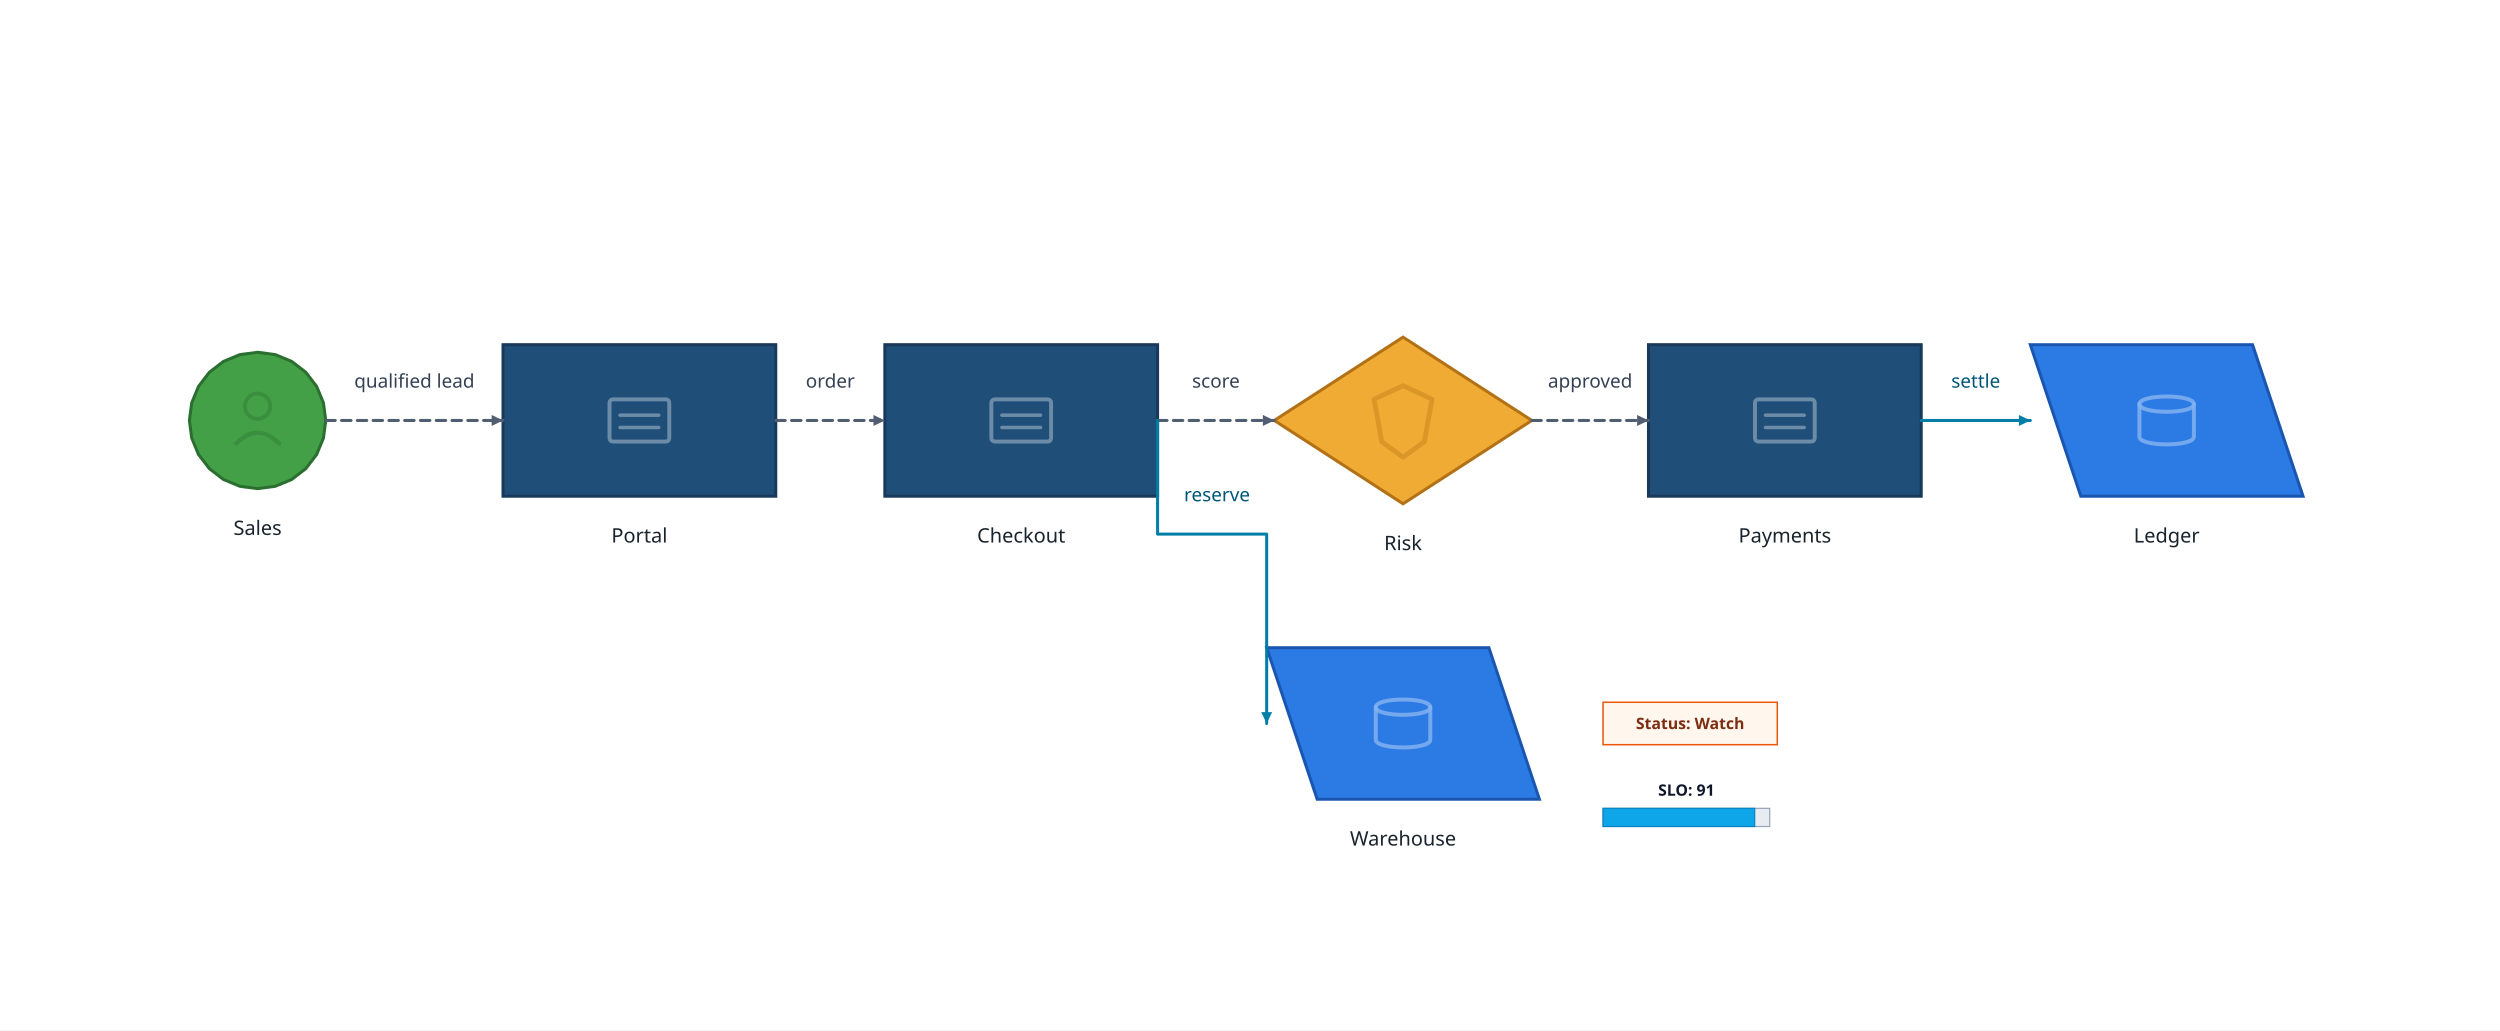
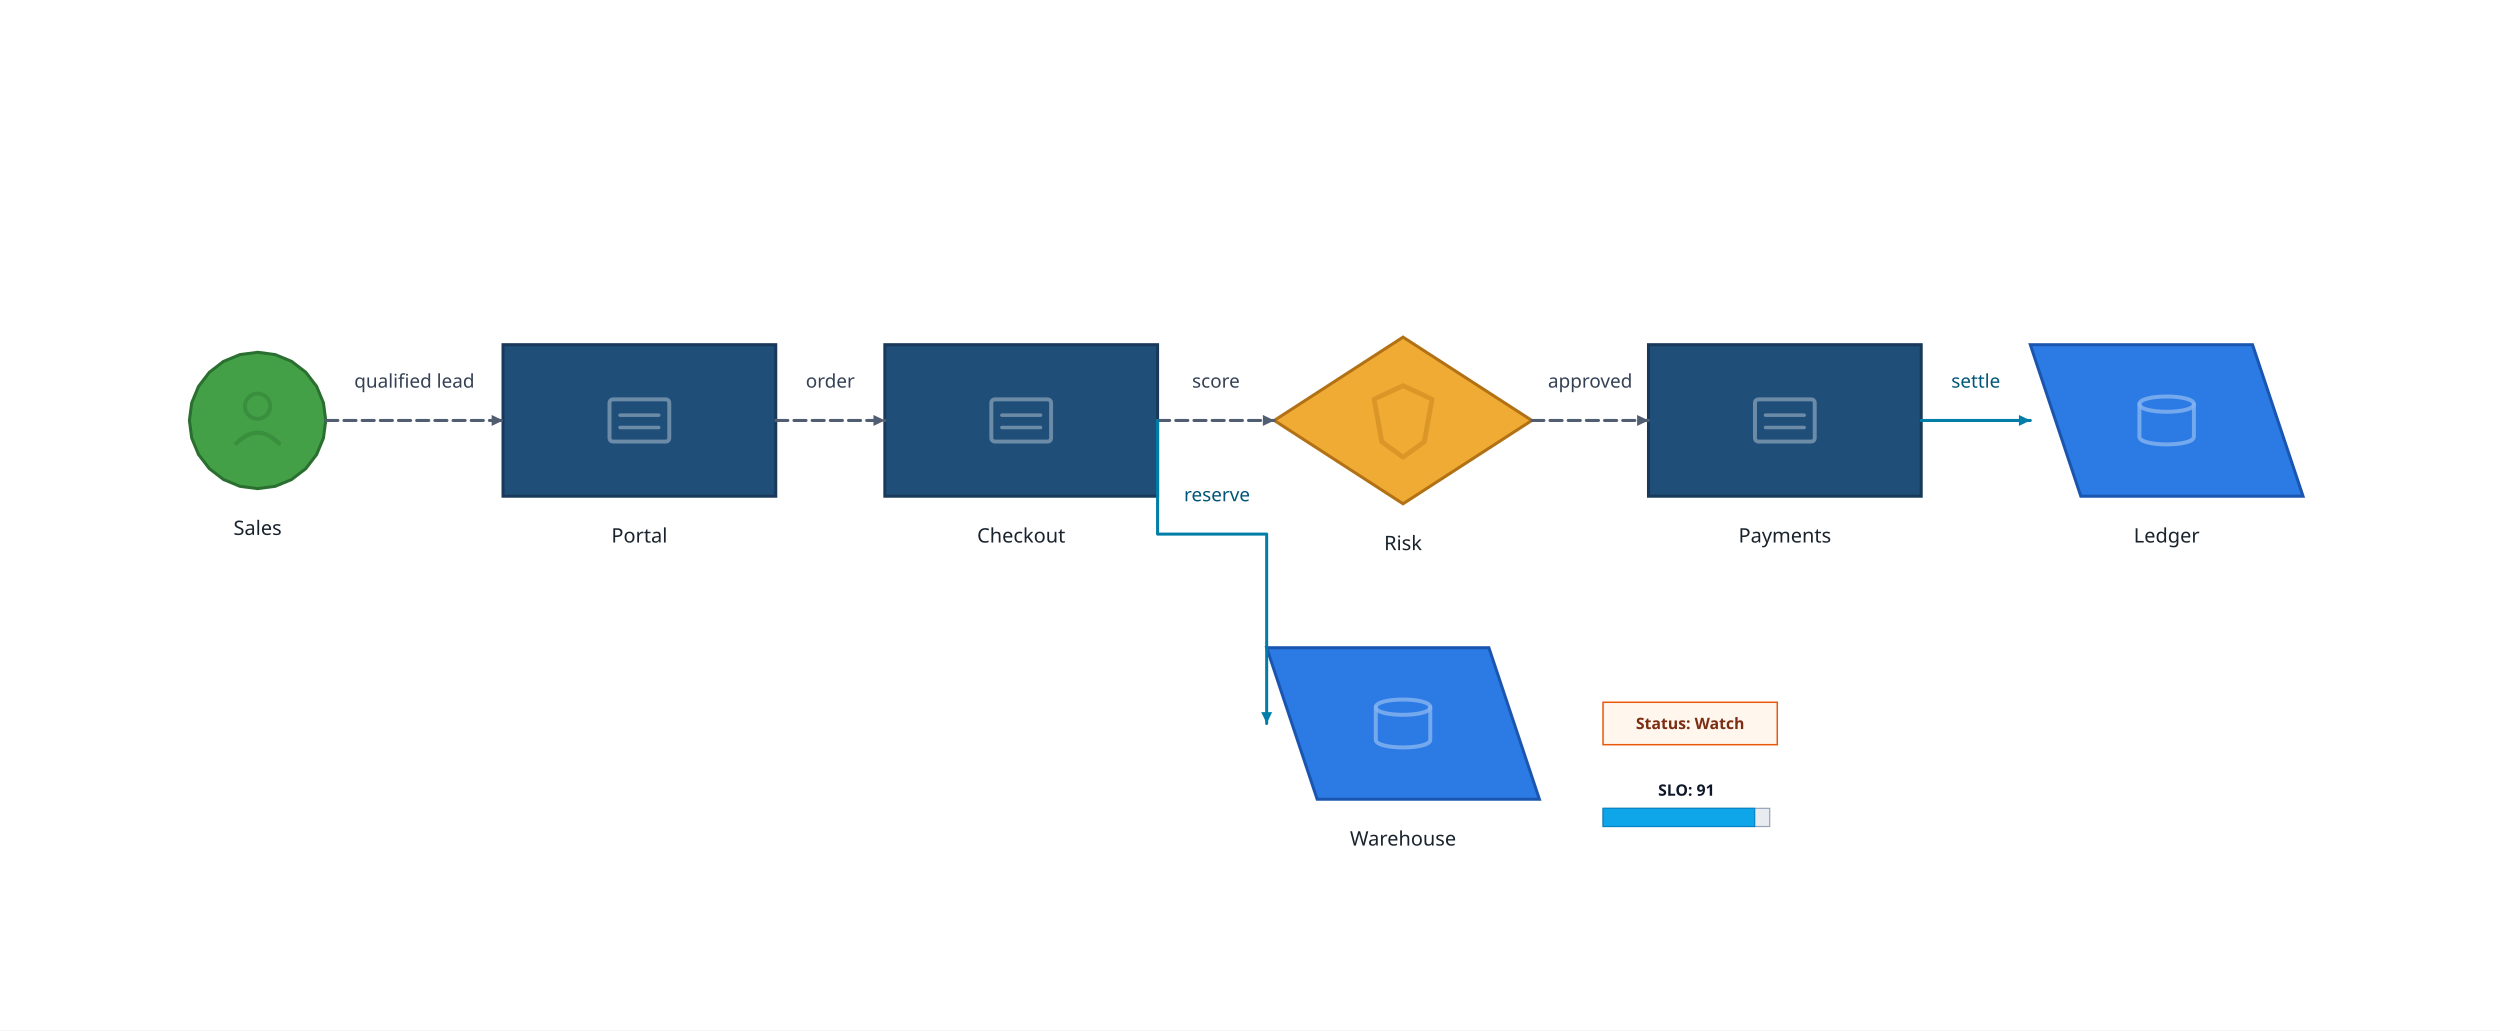
<svg xmlns="http://www.w3.org/2000/svg" width="1584" height="652.8" viewBox="0 0 1584 652.8" role="img" aria-label="Premium Executive Dependencies">
  <rect x="0" y="0" width="1584" height="652.8" fill="#FFFFFF" />
  <g data-officeimo-visio-page="Premium Executive Dependencies">
    <g data-visio-shape-id="sales" data-visio-nameu="Circle">
      <path d="M 206.4 266.4 L 204.928 255.219 L 200.612 244.8 L 193.747 235.853 L 184.8 228.988 L 174.381 224.672 L 163.2 223.2 L 152.019 224.672 L 141.6 228.988 L 132.653 235.853 L 125.788 244.8 L 121.472 255.219 L 120 266.4 L 121.472 277.581 L 125.788 288 L 132.653 296.947 L 141.6 303.812 L 152.019 308.128 L 163.2 309.6 L 174.381 308.128 L 184.8 303.812 L 193.747 296.947 L 200.612 288 L 204.928 277.581 Z" data-officeimo-preserved-geometry="true" fill="#43A047" stroke="#2A6F30" stroke-width="1.92" />
      <g data-officeimo-stencil-artwork="true" data-officeimo-stencil-key="person" opacity="0.42">
        <circle cx="163.2" cy="257.38" r="8.018" fill="none" stroke="#2A6F30" stroke-opacity="0.824" stroke-width="2.506" stroke-linecap="round" stroke-linejoin="round" />
-         <path d="M 149.67 280.932 Q 163.2 267.402 176.73 280.932" fill="none" stroke="#2A6F30" stroke-opacity="0.824" stroke-width="2.756" stroke-linecap="round" stroke-linejoin="round" />
+         <path d="M149.67 280.932Q163.2 267.402 176.73 280.932" fill="none" stroke="#2A6F30" stroke-opacity="0.824" stroke-width="2.756" stroke-linecap="round" stroke-linejoin="round" />
      </g>
    </g>
    <g data-visio-shape-id="sales-label" data-visio-nameu="Text Box">
      <path d="M 93.6 350.88 L 232.8 350.88 L 232.8 318.24 L 93.6 318.24 Z" data-officeimo-preserved-geometry="true" fill="none" stroke="none" />
      <rect data-officeimo-text-background="true" x="144.873" y="326.2" width="36.653" height="16.72" fill="#FFFFFF" />
      <text x="163.2" y="334.56" font-family="Aptos" font-size="12.667" text-anchor="middle" dominant-baseline="middle" fill="#19232D">
        <tspan x="163.2" dy="0">Sales</tspan>
      </text>
    </g>
    <g data-visio-shape-id="portal" data-visio-nameu="Process">
      <path d="M 318.72 314.4 L 491.52 314.4 L 491.52 218.4 L 318.72 218.4 Z" data-officeimo-preserved-geometry="true" fill="#1F4E79" stroke="#18395A" stroke-width="1.92" />
      <g data-officeimo-stencil-artwork="true" data-officeimo-stencil-key="compute" opacity="0.42">
        <rect x="386.189" y="253.037" width="37.862" height="26.726" rx="2.138" fill="none" stroke="#FFFFFF" stroke-opacity="0.824" stroke-width="2.506" stroke-linecap="round" stroke-linejoin="round" />
        <line x1="392.87" y1="263.059" x2="417.37" y2="263.059" stroke="#FFFFFF" stroke-opacity="0.824" stroke-width="2.227" stroke-linecap="round" />
        <line x1="392.87" y1="270.854" x2="417.37" y2="270.854" stroke="#FFFFFF" stroke-opacity="0.824" stroke-width="2.227" stroke-linecap="round" />
      </g>
    </g>
    <g data-visio-shape-id="portal-label" data-visio-nameu="Text Box">
      <path d="M 292.32 355.68 L 517.92 355.68 L 517.92 323.04 L 292.32 323.04 Z" data-officeimo-preserved-geometry="true" fill="none" stroke="none" />
      <rect data-officeimo-text-background="true" x="383.373" y="331" width="43.493" height="16.72" fill="#FFFFFF" />
      <text x="405.12" y="339.36" font-family="Aptos" font-size="12.667" text-anchor="middle" dominant-baseline="middle" fill="#19232D">
        <tspan x="405.12" dy="0">Portal</tspan>
      </text>
    </g>
    <g data-visio-shape-id="checkout" data-visio-nameu="Process">
      <path d="M 560.64 314.4 L 733.44 314.4 L 733.44 218.4 L 560.64 218.4 Z" data-officeimo-preserved-geometry="true" fill="#1F4E79" stroke="#18395A" stroke-width="1.92" />
      <g data-officeimo-stencil-artwork="true" data-officeimo-stencil-key="compute" opacity="0.42">
        <rect x="628.109" y="253.037" width="37.862" height="26.726" rx="2.138" fill="none" stroke="#FFFFFF" stroke-opacity="0.824" stroke-width="2.506" stroke-linecap="round" stroke-linejoin="round" />
        <line x1="634.79" y1="263.059" x2="659.29" y2="263.059" stroke="#FFFFFF" stroke-opacity="0.824" stroke-width="2.227" stroke-linecap="round" />
        <line x1="634.79" y1="270.854" x2="659.29" y2="270.854" stroke="#FFFFFF" stroke-opacity="0.824" stroke-width="2.227" stroke-linecap="round" />
      </g>
    </g>
    <g data-visio-shape-id="checkout-label" data-visio-nameu="Text Box">
      <path d="M 534.24 355.68 L 759.84 355.68 L 759.84 323.04 L 534.24 323.04 Z" data-officeimo-preserved-geometry="true" fill="none" stroke="none" />
      <rect data-officeimo-text-background="true" x="616.68" y="331" width="60.72" height="16.72" fill="#FFFFFF" />
      <text x="647.04" y="339.36" font-family="Aptos" font-size="12.667" text-anchor="middle" dominant-baseline="middle" fill="#19232D">
        <tspan x="647.04" dy="0">Checkout</tspan>
      </text>
    </g>
    <g data-visio-shape-id="risk" data-visio-nameu="Decision">
      <path d="M 888.96 319.2 L 970.56 266.4 L 888.96 213.6 L 807.36 266.4 Z" data-officeimo-preserved-geometry="true" fill="#EFAB33" stroke="#B17114" stroke-width="1.92" />
      <g data-officeimo-stencil-artwork="true" data-officeimo-stencil-key="security" opacity="0.42">
-         <path d="M 888.96 244.351 L 907.334 252.925 L 902.435 279.875 L 888.96 289.674 L 875.485 279.875 L 870.586 252.925 Z" fill="none" stroke="#B17114" stroke-opacity="0.824" stroke-width="3.062" stroke-linecap="round" stroke-linejoin="round" />
+         <path d="M888.96 244.351L907.334 252.925L902.435 279.875L888.96 289.674L875.485 279.875L870.586 252.925Z" fill="none" stroke="#B17114" stroke-opacity="0.824" stroke-width="3.062" stroke-linecap="round" stroke-linejoin="round" />
      </g>
    </g>
    <g data-visio-shape-id="risk-label" data-visio-nameu="Text Box">
      <path d="M 780.96 360.48 L 996.96 360.48 L 996.96 327.84 L 780.96 327.84 Z" data-officeimo-preserved-geometry="true" fill="none" stroke="none" />
      <rect data-officeimo-text-background="true" x="874.053" y="335.8" width="29.813" height="16.72" fill="#FFFFFF" />
      <text x="888.96" y="344.16" font-family="Aptos" font-size="12.667" text-anchor="middle" dominant-baseline="middle" fill="#19232D">
        <tspan x="888.96" dy="0">Risk</tspan>
      </text>
    </g>
    <g data-visio-shape-id="payments" data-visio-nameu="Process">
      <path d="M 1044.48 314.4 L 1217.28 314.4 L 1217.28 218.4 L 1044.48 218.4 Z" data-officeimo-preserved-geometry="true" fill="#1F4E79" stroke="#18395A" stroke-width="1.92" />
      <g data-officeimo-stencil-artwork="true" data-officeimo-stencil-key="compute" opacity="0.42">
        <rect x="1111.949" y="253.037" width="37.862" height="26.726" rx="2.138" fill="none" stroke="#FFFFFF" stroke-opacity="0.824" stroke-width="2.506" stroke-linecap="round" stroke-linejoin="round" />
        <line x1="1118.63" y1="263.059" x2="1143.13" y2="263.059" stroke="#FFFFFF" stroke-opacity="0.824" stroke-width="2.227" stroke-linecap="round" />
        <line x1="1118.63" y1="270.854" x2="1143.13" y2="270.854" stroke="#FFFFFF" stroke-opacity="0.824" stroke-width="2.227" stroke-linecap="round" />
      </g>
    </g>
    <g data-visio-shape-id="payments-label" data-visio-nameu="Text Box">
      <path d="M 1018.08 355.68 L 1243.68 355.68 L 1243.68 323.04 L 1018.08 323.04 Z" data-officeimo-preserved-geometry="true" fill="none" stroke="none" />
      <rect data-officeimo-text-background="true" x="1100.52" y="331" width="60.72" height="16.72" fill="#FFFFFF" />
      <text x="1130.88" y="339.36" font-family="Aptos" font-size="12.667" text-anchor="middle" dominant-baseline="middle" fill="#19232D">
        <tspan x="1130.88" dy="0">Payments</tspan>
      </text>
    </g>
    <g data-visio-shape-id="ledger" data-visio-nameu="Data">
      <path d="M 1318.4 314.4 L 1459.2 314.4 L 1427.2 218.4 L 1286.4 218.4 Z" data-officeimo-preserved-geometry="true" fill="#2C7BE5" stroke="#1A56B0" stroke-width="1.92" />
      <g data-officeimo-stencil-artwork="true" data-officeimo-stencil-key="data" opacity="0.42">
-         <path d="M 1355.539 256.066 C 1355.539 249.607 1390.061 249.607 1390.061 256.066 L 1390.061 276.734 C 1390.061 283.193 1355.539 283.193 1355.539 276.734 Z" fill="none" stroke="#FFFFFF" stroke-opacity="0.824" stroke-width="2.506" stroke-linecap="round" stroke-linejoin="round" />
-         <path d="M 1355.539 256.066 C 1355.539 262.525 1390.061 262.525 1390.061 256.066" fill="none" stroke="#FFFFFF" stroke-opacity="0.824" stroke-width="2.506" stroke-linecap="round" stroke-linejoin="round" />
+         <path d="M1355.539 256.066C1355.539 249.607 1390.061 249.607 1390.061 256.066L1390.061 276.734C1390.061 283.193 1355.539 283.193 1355.539 276.734Z" fill="none" stroke="#FFFFFF" stroke-opacity="0.824" stroke-width="2.506" stroke-linecap="round" stroke-linejoin="round" />
+         <path d="M1355.539 256.066C1355.539 262.525 1390.061 262.525 1390.061 256.066" fill="none" stroke="#FFFFFF" stroke-opacity="0.824" stroke-width="2.506" stroke-linecap="round" stroke-linejoin="round" />
      </g>
    </g>
    <g data-visio-shape-id="ledger-label" data-visio-nameu="Text Box">
      <path d="M 1260 355.68 L 1485.6 355.68 L 1485.6 323.04 L 1260 323.04 Z" data-officeimo-preserved-geometry="true" fill="none" stroke="none" />
      <rect data-officeimo-text-background="true" x="1349.28" y="331" width="47.04" height="16.72" fill="#FFFFFF" />
      <text x="1372.8" y="339.36" font-family="Aptos" font-size="12.667" text-anchor="middle" dominant-baseline="middle" fill="#19232D">
        <tspan x="1372.8" dy="0">Ledger</tspan>
      </text>
    </g>
    <g data-visio-shape-id="warehouse" data-visio-nameu="Data">
      <path d="M 834.56 506.4 L 975.36 506.4 L 943.36 410.4 L 802.56 410.4 Z" data-officeimo-preserved-geometry="true" fill="#2C7BE5" stroke="#1A56B0" stroke-width="1.92" />
      <g data-officeimo-stencil-artwork="true" data-officeimo-stencil-key="data" opacity="0.42">
-         <path d="M 871.699 448.066 C 871.699 441.607 906.221 441.607 906.221 448.066 L 906.221 468.734 C 906.221 475.193 871.699 475.193 871.699 468.734 Z" fill="none" stroke="#FFFFFF" stroke-opacity="0.824" stroke-width="2.506" stroke-linecap="round" stroke-linejoin="round" />
-         <path d="M 871.699 448.066 C 871.699 454.525 906.221 454.525 906.221 448.066" fill="none" stroke="#FFFFFF" stroke-opacity="0.824" stroke-width="2.506" stroke-linecap="round" stroke-linejoin="round" />
+         <path d="M871.699 448.066C871.699 441.607 906.221 441.607 906.221 448.066L906.221 468.734C906.221 475.193 871.699 475.193 871.699 468.734Z" fill="none" stroke="#FFFFFF" stroke-opacity="0.824" stroke-width="2.506" stroke-linecap="round" stroke-linejoin="round" />
+         <path d="M871.699 448.066C871.699 454.525 906.221 454.525 906.221 448.066" fill="none" stroke="#FFFFFF" stroke-opacity="0.824" stroke-width="2.506" stroke-linecap="round" stroke-linejoin="round" />
      </g>
    </g>
    <g data-visio-shape-id="warehouse-label" data-visio-nameu="Text Box">
      <path d="M 776.16 547.68 L 1001.76 547.68 L 1001.76 515.04 L 776.16 515.04 Z" data-officeimo-preserved-geometry="true" fill="none" stroke="none" />
      <rect data-officeimo-text-background="true" x="853.153" y="523" width="71.613" height="16.72" fill="#FFFFFF" />
      <text x="888.96" y="531.36" font-family="Aptos" font-size="12.667" text-anchor="middle" dominant-baseline="middle" fill="#19232D">
        <tspan x="888.96" dy="0">Warehouse</tspan>
      </text>
    </g>
    <g data-visio-shape-id="title" data-visio-nameu="Text Box">
      <path d="M 76.8 124.8 L 1507.2 124.8 L 1507.2 81.6 L 76.8 81.6 Z" data-officeimo-preserved-geometry="true" fill="none" stroke="none" />
      <text x="792" y="103.2" font-family="Aptos" font-size="26.667" text-anchor="middle" dominant-baseline="middle" fill="#FFFFFF" font-weight="700">
        <tspan x="792" dy="0">Revenue Platform - Critical Path</tspan>
      </text>
    </g>
    <g data-visio-shape-id="warehouse-dg-Status-0" data-visio-nameu="OfficeIMO Data Graphic Badge">
      <path d="M 1015.68 471.84 L 1126.08 471.84 L 1126.08 444.96 L 1015.68 444.96 Z" data-officeimo-preserved-geometry="true" fill="#FFF7ED" stroke="#EA580C" stroke-width="0.96" />
      <text x="1070.88" y="458.4" font-family="Aptos" font-size="10" text-anchor="middle" dominant-baseline="middle" fill="#7C2D12" font-weight="700">
        <tspan x="1070.88" dy="0">Status: Watch</tspan>
      </text>
    </g>
    <g data-visio-shape-id="warehouse-dg-Slo-1-bar" data-visio-nameu="OfficeIMO Data Graphic Bar">
      <path d="M 1015.68 523.68 L 1121.28 523.68 L 1121.28 512.16 L 1015.68 512.16 Z" data-officeimo-preserved-geometry="true" fill="#E8EBEF" stroke="#94A3B8" stroke-width="0.75" />
    </g>
    <g data-visio-shape-id="warehouse-dg-Slo-1-fill" data-visio-nameu="OfficeIMO Data Graphic Bar Fill">
      <path d="M 1015.68 523.68 L 1111.776 523.68 L 1111.776 512.16 L 1015.68 512.16 Z" data-officeimo-preserved-geometry="true" fill="#0EA5E9" stroke="#0284C7" stroke-width="0.75" />
    </g>
    <g data-visio-shape-id="warehouse-dg-Slo-1-label" data-visio-nameu="Text Box">
      <path d="M 1015.68 511.2 L 1121.28 511.2 L 1121.28 490.08 L 1015.68 490.08 Z" data-officeimo-preserved-geometry="true" fill="none" stroke="none" />
      <text x="1068.48" y="500.64" font-family="Aptos" font-size="10" text-anchor="middle" dominant-baseline="middle" fill="#0F172A" font-weight="700">
        <tspan x="1068.48" dy="0">SLO: 91</tspan>
      </text>
    </g>
    <g data-visio-connector-id="sales-portal">
-       <path d="M 206.4 266.4 L 262.56 266.4 L 262.56 266.4 L 318.72 266.4" fill="none" stroke="#515D71" stroke-width="1.92" stroke-linecap="round" stroke-linejoin="round" stroke-dasharray="6 4" />
+       <path d="M 206.4 266.4 L 262.56 266.4 L 262.56 266.4 L 318.72 266.4" fill="none" stroke="#515D71" stroke-width="1.92" stroke-linecap="round" stroke-linejoin="round" stroke-dasharray="7.68 3.84" />
      <path data-officeimo-connector-arrow="end" d="M 318.72 266.4 L 311.512 269.871 L 311.512 262.929 Z" fill="#515D71" stroke="none" />
      <rect data-officeimo-text-background="true" data-officeimo-connector-label-background="true" x="222.24" y="233.44" width="80.64" height="16" fill="#FFFFFF" />
      <text x="262.56" y="241.44" font-family="Aptos" font-size="12" text-anchor="middle" dominant-baseline="middle" fill="#344054">
        <tspan x="262.56" dy="0">qualified lead</tspan>
      </text>
    </g>
    <g data-visio-connector-id="portal-checkout">
-       <path d="M 491.52 266.4 L 530.88 266.4 L 530.88 266.4 L 560.64 266.4" fill="none" stroke="#515D71" stroke-width="1.92" stroke-linecap="round" stroke-linejoin="round" stroke-dasharray="6 4" />
+       <path d="M 491.52 266.4 L 530.88 266.4 L 530.88 266.4 L 560.64 266.4" fill="none" stroke="#515D71" stroke-width="1.92" stroke-linecap="round" stroke-linejoin="round" stroke-dasharray="7.68 3.84" />
      <path data-officeimo-connector-arrow="end" d="M 560.64 266.4 L 553.432 269.871 L 553.432 262.929 Z" fill="#515D71" stroke="none" />
      <rect data-officeimo-text-background="true" data-officeimo-connector-label-background="true" x="506.88" y="233.44" width="38.4" height="16" fill="#FFFFFF" />
      <text x="526.08" y="241.44" font-family="Aptos" font-size="12" text-anchor="middle" dominant-baseline="middle" fill="#344054">
        <tspan x="526.08" dy="0">order</tspan>
      </text>
    </g>
    <g data-visio-connector-id="checkout-risk">
-       <path d="M 733.44 266.4 L 780 266.4 L 780 266.4 L 807.36 266.4" fill="none" stroke="#515D71" stroke-width="1.92" stroke-linecap="round" stroke-linejoin="round" stroke-dasharray="6 4" />
+       <path d="M 733.44 266.4 L 780 266.4 L 780 266.4 L 807.36 266.4" fill="none" stroke="#515D71" stroke-width="1.92" stroke-linecap="round" stroke-linejoin="round" stroke-dasharray="7.68 3.84" />
      <path data-officeimo-connector-arrow="end" d="M 807.36 266.4 L 800.152 269.871 L 800.152 262.929 Z" fill="#515D71" stroke="none" />
      <rect data-officeimo-text-background="true" data-officeimo-connector-label-background="true" x="751.2" y="233.44" width="38.4" height="16" fill="#FFFFFF" />
      <text x="770.4" y="241.44" font-family="Aptos" font-size="12" text-anchor="middle" dominant-baseline="middle" fill="#344054">
        <tspan x="770.4" dy="0">score</tspan>
      </text>
    </g>
    <g data-visio-connector-id="risk-payments">
-       <path d="M 970.56 266.4 L 1021.92 266.4 L 1021.92 266.4 L 1044.48 266.4" fill="none" stroke="#515D71" stroke-width="1.92" stroke-linecap="round" stroke-linejoin="round" stroke-dasharray="6 4" />
+       <path d="M 970.56 266.4 L 1021.92 266.4 L 1021.92 266.4 L 1044.48 266.4" fill="none" stroke="#515D71" stroke-width="1.92" stroke-linecap="round" stroke-linejoin="round" stroke-dasharray="7.68 3.84" />
      <path data-officeimo-connector-arrow="end" d="M 1044.48 266.4 L 1037.272 269.871 L 1037.272 262.929 Z" fill="#515D71" stroke="none" />
      <rect data-officeimo-text-background="true" data-officeimo-connector-label-background="true" x="978.6" y="233.44" width="57.84" height="16" fill="#FFFFFF" />
      <text x="1007.52" y="241.44" font-family="Aptos" font-size="12" text-anchor="middle" dominant-baseline="middle" fill="#344054">
        <tspan x="1007.52" dy="0">approved</tspan>
      </text>
    </g>
    <g data-visio-connector-id="payments-ledger">
      <path d="M 1217.28 266.4 L 1271.04 266.4 L 1271.04 266.4 L 1286.4 266.4" fill="none" stroke="#007EA7" stroke-width="1.92" stroke-linecap="round" stroke-linejoin="round" />
      <path data-officeimo-connector-arrow="end" d="M 1286.4 266.4 L 1279.192 269.871 L 1279.192 262.929 Z" fill="#007EA7" stroke="none" />
      <rect data-officeimo-text-background="true" data-officeimo-connector-label-background="true" x="1231.08" y="233.44" width="41.52" height="16" fill="#FFFFFF" />
      <text x="1251.84" y="241.44" font-family="Aptos" font-size="12" text-anchor="middle" dominant-baseline="middle" fill="#005677">
        <tspan x="1251.84" dy="0">settle</tspan>
      </text>
    </g>
    <g data-visio-connector-id="checkout-warehouse">
      <path d="M 733.44 266.4 L 733.44 338.4 L 802.56 338.4 L 802.56 458.4" fill="none" stroke="#007EA7" stroke-width="1.92" stroke-linecap="round" stroke-linejoin="round" />
      <path data-officeimo-connector-arrow="end" d="M 802.56 458.4 L 799.089 451.192 L 806.031 451.192 Z" fill="#007EA7" stroke="none" />
      <rect data-officeimo-text-background="true" data-officeimo-connector-label-background="true" x="745.43" y="305.44" width="51.36" height="16" fill="#FFFFFF" />
      <text x="771.11" y="313.44" font-family="Aptos" font-size="12" text-anchor="middle" dominant-baseline="middle" fill="#005677">
        <tspan x="771.11" dy="0">reserve</tspan>
      </text>
    </g>
  </g>
</svg>
